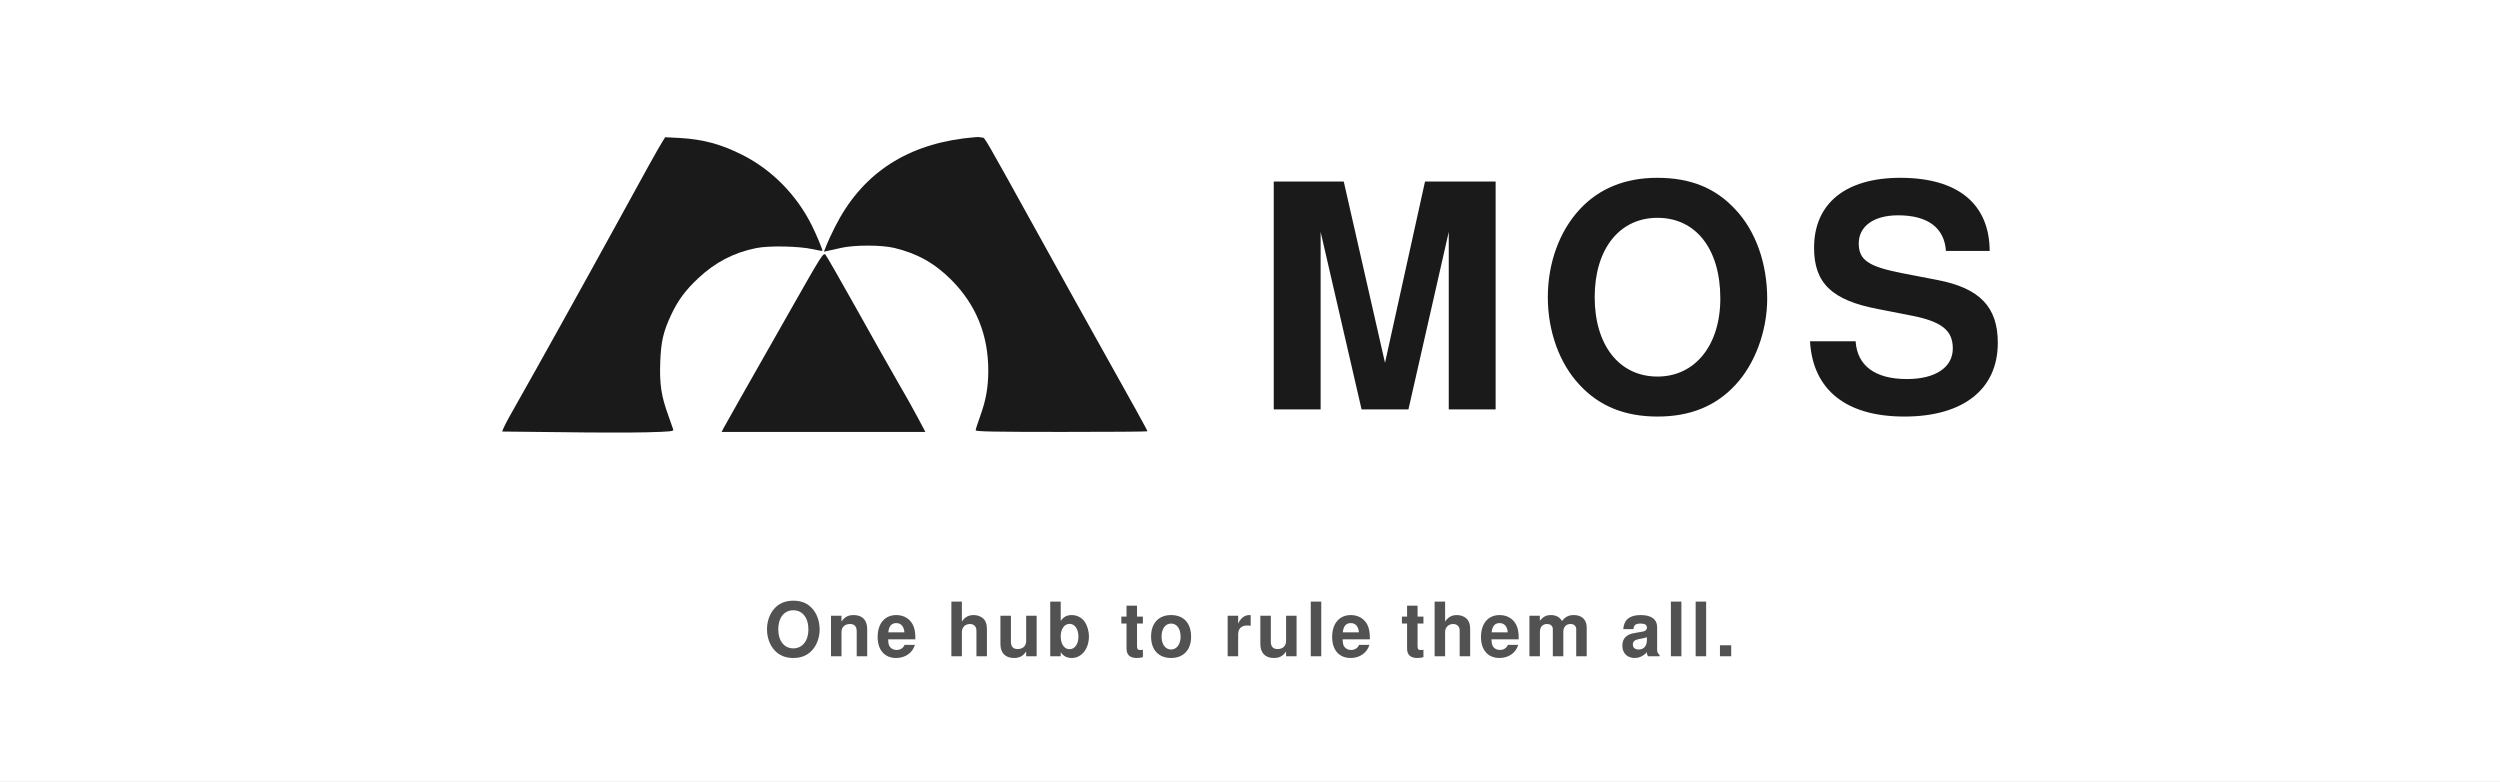
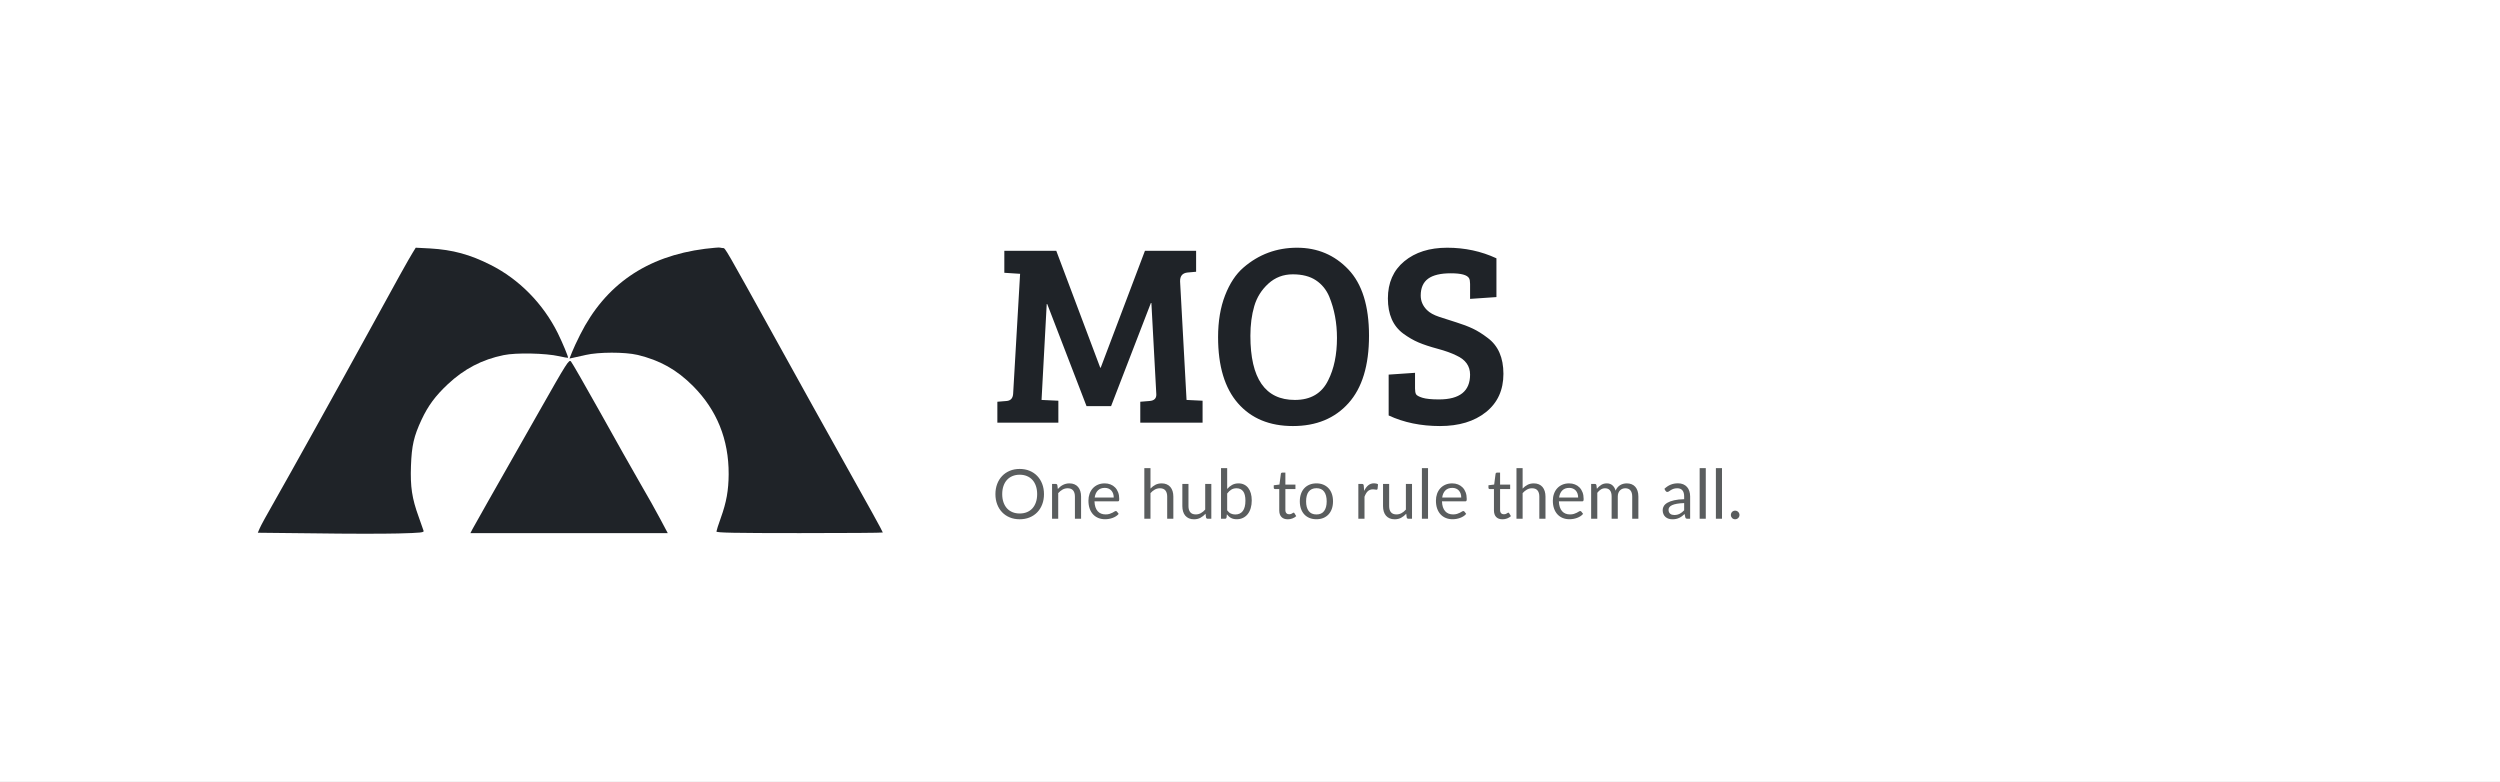
- <svg xmlns="http://www.w3.org/2000/svg" viewBox="0 0 1600 500" width="1600" height="500" role="img" aria-label="MOS Hub templates">
+ <svg xmlns="http://www.w3.org/2000/svg" viewBox="0 0 1600 500" width="1600" height="500" role="img" aria-label="MOS: One hub to rule them all.">
  <rect width="1600" height="500" fill="#ffffff" />
-   <svg x="297" y="70" width="460" height="235" viewBox="0 0 569 290">
-     <g transform="translate(0,290) scale(0.1,-0.1)" fill="#1a1a1a">
+   <g transform="translate(141.43,141.54) scale(0.78293)">
+     <g transform="translate(0,290) scale(0.1,-0.1)" fill="#1f2328">
      <path d="M3957 2674 c-478 -61 -816 -294 -1021 -702 -26 -51 -56 -116 -67 -144 l-20 -51 28 6 c15 4 62 14 103 23 108 25 321 25 424 1 184 -44 322 -121 456 -256 194 -196 291 -435 290 -720 -1 -132 -18 -228 -64 -356 -20 -55 -36 -106 -36 -112 0 -10 143 -13 680 -13 374 0 680 2 680 5 0 7 -120 224 -342 620 -102 182 -340 609 -528 950 -421 761 -418 755 -435 755 -7 0 -19 2 -27 4 -7 2 -62 -3 -121 -10z" />
      <path d="M1568 2644 c-30 -48 -132 -230 -358 -644 -259 -472 -659 -1191 -776 -1396 -57 -99 -110 -196 -118 -216 l-15 -35 467 -5 c257 -4 563 -4 680 -1 190 5 213 8 208 22 -3 9 -21 60 -40 114 -55 151 -69 246 -63 417 6 165 23 241 87 378 53 113 112 193 213 288 134 126 281 203 458 239 101 21 342 16 453 -9 38 -9 71 -14 73 -13 4 5 -44 121 -84 202 -120 241 -316 440 -548 557 -170 86 -311 124 -496 135 l-117 6 -24 -39z" />
      <path d="M2600 1343 c-402 -707 -526 -926 -544 -960 l-17 -33 807 0 806 0 -60 113 c-32 61 -106 193 -164 292 -57 99 -205 360 -327 580 -123 220 -231 408 -240 418 -17 17 -29 -1 -261 -410z" />
    </g>
-   </svg>
-   <text x="802" y="262" font-family="Segoe UI, Helvetica, Arial, sans-serif" font-size="200" font-weight="700" letter-spacing="14" fill="#1a1a1a">MOS</text>
-   <text x="800" y="420" text-anchor="middle" font-family="Segoe UI, Helvetica, Arial, sans-serif" font-size="48" font-weight="600" letter-spacing="2.5" fill="#525252">One hub to rule them all.</text>
+   </g>
+   <g transform="translate(635.00,270.52)">
+     <path d="M7.77-110L41.02-110L69.14-35.23L69.47-35.23L97.76-110L130.51-110L130.51-96.60L125.05-96.11Q120.09-95.61 120.26-90.32L124.39-14.56L134.65-14.06L134.65 0L94.78 0L94.78-13.40L100.74-13.89Q105.20-14.23 105.04-18.20L101.89-76.59L101.56-76.59L76.09-10.59L60.38-10.59L35.23-75.92L34.90-75.92L31.59-14.56L42.35-14.06L42.35 0L3.31 0L3.31-13.40L9.26-13.89Q13.07-14.23 13.40-18.36L17.86-95.28L7.77-95.94L7.77-110M195.11-111.98Q214.71-111.98 227.94-98.09Q241.17-84.20 241.17-55.66Q241.17-27.13 228.02-12.49Q214.87 2.15 192.46 2.15Q170.05 2.15 157.31-12.41Q144.57-26.96 144.57-54.75Q144.57-69.97 149.04-81.47Q153.50-92.96 160.78-99.25Q175.50-111.98 195.11-111.98M165.25-55.58Q165.25-14.56 193.70-14.56Q208.92-14.56 215.04-27.13Q220.66-38.21 220.66-54.26Q220.66-68.65 215.70-80.72Q212.89-87.34 207.18-91.14Q201.47-94.95 192.38-94.95Q183.28-94.95 176.74-88.99Q170.21-83.04 167.73-74.60Q165.25-66.17 165.25-55.58M286-14.89Q305.85-14.89 305.85-30.77Q305.85-39.04 297.08-43.01Q292.45-45.32 285.09-47.31Q277.73-49.29 272.85-51.36Q267.97-53.43 263.01-57.07Q253.25-64.35 253.25-79.48Q253.25-94.62 263.75-103.30Q274.26-111.98 291.21-111.98Q308.17-111.98 322.72-105.20L322.72-80.39L305.85-79.23L305.85-88.83Q305.85-91.31 305.19-92.47Q303.37-95.61 293.53-95.61Q283.68-95.61 278.97-92.14Q274.26-88.66 274.26-81.38Q274.26-76.09 278.23-72.12Q280.87-69.47 286.08-67.74Q291.29-66 297.17-64.18Q303.04-62.36 307.59-60.21Q312.14-58.06 317.10-54.26Q327.19-46.81 327.19-31.26Q327.19-15.71 316.02-6.78Q304.86 2.15 286.58 2.15Q268.30 2.15 253.74-4.63L253.74-30.77L270.62-31.92L270.62-21.83Q270.62-19.35 271.28-18.20Q271.94-17.04 275.33-15.96Q278.72-14.89 286-14.89" fill="#1f2328" />
+   </g>
+   <g transform="translate(635.00,332)">
+     <path d="M33.15-15.75Q33.15-12.21 32.03-9.25Q30.91-6.29 28.86-4.16Q26.82-2.02 23.95-0.85Q21.08 0.33 17.60 0.33Q14.12 0.33 11.26-0.85Q8.40-2.02 6.36-4.16Q4.31-6.29 3.19-9.25Q2.07-12.21 2.07-15.75Q2.07-19.29 3.19-22.25Q4.31-25.21 6.36-27.36Q8.40-29.50 11.26-30.69Q14.12-31.88 17.60-31.88Q21.08-31.88 23.95-30.69Q26.82-29.50 28.86-27.36Q30.91-25.21 32.03-22.25Q33.15-19.29 33.15-15.75M28.78-15.75Q28.78-18.66 27.98-20.97Q27.19-23.28 25.74-24.87Q24.29-26.47 22.22-27.32Q20.15-28.18 17.60-28.18Q15.07-28.18 13-27.32Q10.93-26.47 9.47-24.87Q8.01-23.28 7.22-20.97Q6.42-18.66 6.42-15.75Q6.42-12.85 7.22-10.55Q8.01-8.25 9.47-6.65Q10.93-5.06 13-4.21Q15.07-3.37 17.60-3.37Q20.15-3.37 22.22-4.21Q24.29-5.06 25.74-6.65Q27.19-8.25 27.98-10.55Q28.78-12.85 28.78-15.75M41.71-21.47L42.02-19.05Q42.75-19.87 43.56-20.53Q44.37-21.19 45.29-21.66Q46.20-22.13 47.22-22.38Q48.25-22.64 49.43-22.64Q51.26-22.64 52.66-22.03Q54.05-21.43 54.99-20.32Q55.92-19.21 56.41-17.64Q56.89-16.08 56.89-14.19L56.89 0L52.95 0L52.95-14.19Q52.95-16.72 51.80-18.12Q50.64-19.51 48.29-19.51Q46.55-19.51 45.05-18.68Q43.54-17.84 42.26-16.41L42.26 0L38.32 0L38.32-22.29L40.68-22.29Q41.51-22.29 41.71-21.47M65.60-13.57L77.79-13.57Q77.79-14.94 77.41-16.07Q77.02-17.20 76.28-18.03Q75.55-18.85 74.49-19.30Q73.44-19.76 72.09-19.76Q69.28-19.76 67.64-18.12Q66-16.48 65.60-13.57M79.86-4.55L80.96-3.12Q80.23-2.24 79.22-1.59Q78.21-0.95 77.06-0.53Q75.90-0.11 74.67 0.10Q73.44 0.31 72.23 0.31Q69.92 0.31 67.97-0.47Q66.02-1.25 64.60-2.76Q63.18-4.27 62.39-6.49Q61.60-8.71 61.60-11.59Q61.60-13.93 62.31-15.95Q63.03-17.97 64.37-19.46Q65.71-20.94 67.65-21.79Q69.59-22.64 72.01-22.64Q74.01-22.64 75.71-21.97Q77.42-21.30 78.66-20.03Q79.90-18.77 80.61-16.91Q81.31-15.05 81.31-12.67Q81.31-11.75 81.11-11.44Q80.92-11.13 80.37-11.13L65.47-11.13Q65.54-9.02 66.06-7.46Q66.57-5.90 67.50-4.85Q68.42-3.81 69.70-3.29Q70.97-2.77 72.56-2.77Q74.03-2.77 75.10-3.11Q76.16-3.45 76.93-3.85Q77.70-4.25 78.22-4.59Q78.74-4.93 79.11-4.93Q79.60-4.93 79.86-4.55M101.31-32.41L101.31-19.32Q102.74-20.83 104.48-21.74Q106.22-22.64 108.48-22.64Q110.31-22.64 111.70-22.03Q113.10-21.43 114.04-20.32Q114.97-19.21 115.46-17.64Q115.94-16.08 115.94-14.19L115.94 0L112 0L112-14.19Q112-16.72 110.85-18.12Q109.69-19.51 107.34-19.51Q105.60-19.51 104.09-18.68Q102.59-17.84 101.31-16.41L101.31 0L97.37 0L97.37-32.41L101.31-32.41M136.33-22.29L140.25-22.29L140.25 0L137.92 0Q137.08 0 136.86-0.81L136.55-3.21Q135.10-1.61 133.30-0.63Q131.49 0.35 129.16 0.35Q127.34 0.35 125.94-0.25Q124.54-0.86 123.60-1.96Q122.65-3.06 122.18-4.62Q121.70-6.18 121.70-8.07L121.70-22.29L125.62-22.29L125.62-8.07Q125.62-5.54 126.78-4.16Q127.93-2.77 130.31-2.77Q132.04-2.77 133.55-3.60Q135.06-4.42 136.33-5.87L136.33-22.29M150.39-16.15L150.39-5.37Q151.47-3.92 152.76-3.32Q154.04-2.73 155.58-2.73Q158.73-2.73 160.40-4.95Q162.07-7.17 162.07-11.57Q162.07-15.66 160.59-17.59Q159.10-19.51 156.35-19.51Q154.44-19.51 153.02-18.63Q151.60-17.75 150.39-16.15M150.39-32.41L150.39-19.07Q151.80-20.70 153.57-21.67Q155.34-22.64 157.65-22.64Q159.61-22.64 161.18-21.89Q162.76-21.14 163.86-19.72Q164.96-18.30 165.54-16.28Q166.12-14.26 166.12-11.73Q166.12-9.02 165.46-6.80Q164.80-4.58 163.56-3Q162.32-1.43 160.53-0.56Q158.75 0.31 156.53 0.31Q154.33 0.31 152.82-0.52Q151.32-1.34 150.19-2.86L150-0.84Q149.82 0 148.98 0L146.45 0L146.45-32.41L150.39-32.41M189.20 0.35Q186.56 0.35 185.14-1.12Q183.72-2.60 183.72-5.37L183.72-19.01L181.04-19.01Q180.69-19.01 180.44-19.22Q180.20-19.43 180.20-19.87L180.20-21.43L183.85-21.89L184.76-28.78Q184.82-29.11 185.05-29.31Q185.28-29.52 185.66-29.52L187.64-29.52L187.64-21.85L194.08-21.85L194.08-19.01L187.64-19.01L187.64-5.63Q187.64-4.22 188.32-3.54Q189-2.86 190.08-2.86Q190.70-2.86 191.15-3.02Q191.60-3.19 191.93-3.39Q192.26-3.59 192.49-3.75Q192.72-3.92 192.90-3.92Q193.20-3.92 193.45-3.54L194.59-1.67Q193.58-0.73 192.15-0.19Q190.72 0.35 189.20 0.35M207.53-22.64Q209.97-22.64 211.93-21.82Q213.88-21.01 215.27-19.51Q216.66-18.02 217.39-15.89Q218.13-13.77 218.13-11.15Q218.13-8.51 217.39-6.40Q216.66-4.29 215.27-2.79Q213.88-1.30 211.93-0.49Q209.97 0.31 207.53 0.31Q205.06 0.31 203.09-0.49Q201.12-1.30 199.74-2.79Q198.35-4.29 197.62-6.40Q196.88-8.51 196.88-11.15Q196.88-13.77 197.62-15.89Q198.35-18.02 199.74-19.51Q201.12-21.01 203.09-21.82Q205.06-22.64 207.53-22.64M207.53-2.75Q210.83-2.75 212.45-4.96Q214.08-7.17 214.08-11.13Q214.08-15.11 212.45-17.34Q210.83-19.56 207.53-19.56Q205.85-19.56 204.61-18.99Q203.37-18.41 202.54-17.34Q201.72-16.26 201.31-14.68Q200.90-13.11 200.90-11.13Q200.90-7.17 202.54-4.96Q204.18-2.75 207.53-2.75M237.80-21.21L238.06-17.82Q239.12-20.11 240.66-21.39Q242.20-22.68 244.42-22.68Q245.12-22.68 245.77-22.53Q246.42-22.37 246.93-22.04L246.64-19.12Q246.51-18.57 245.98-18.57Q245.67-18.57 245.08-18.70Q244.49-18.83 243.74-18.83Q242.68-18.83 241.86-18.52Q241.03-18.22 240.38-17.61Q239.73-17.01 239.22-16.11Q238.70-15.22 238.28-14.08L238.28 0L234.34 0L234.34-22.29L236.59-22.29Q237.23-22.29 237.47-22.04Q237.71-21.80 237.80-21.21M264.77-22.29L268.69-22.29L268.69 0L266.35 0Q265.52 0 265.30-0.81L264.99-3.21Q263.54-1.61 261.73-0.63Q259.93 0.35 257.60 0.35Q255.77 0.35 254.38-0.25Q252.98-0.86 252.03-1.96Q251.09-3.06 250.61-4.62Q250.14-6.18 250.14-8.07L250.14-22.29L254.06-22.29L254.06-8.07Q254.06-5.54 255.21-4.16Q256.37-2.77 258.74-2.77Q260.48-2.77 261.99-3.60Q263.49-4.42 264.77-5.87L264.77-22.29M275.02-32.41L278.94-32.41L278.94 0L275.02 0L275.02-32.41M288-13.57L300.19-13.57Q300.19-14.94 299.81-16.07Q299.42-17.20 298.68-18.03Q297.95-18.85 296.89-19.30Q295.83-19.76 294.49-19.76Q291.68-19.76 290.04-18.12Q288.40-16.48 288-13.57M302.26-4.55L303.36-3.12Q302.63-2.24 301.62-1.59Q300.61-0.95 299.45-0.53Q298.30-0.11 297.07 0.10Q295.83 0.31 294.62 0.31Q292.31 0.31 290.37-0.47Q288.42-1.25 287-2.76Q285.58-4.27 284.79-6.49Q284-8.71 284-11.59Q284-13.93 284.71-15.95Q285.43-17.97 286.77-19.46Q288.11-20.94 290.05-21.79Q291.98-22.64 294.40-22.64Q296.41-22.64 298.11-21.97Q299.82-21.30 301.06-20.03Q302.30-18.77 303.01-16.91Q303.71-15.05 303.71-12.67Q303.71-11.75 303.51-11.44Q303.31-11.13 302.76-11.13L287.87-11.13Q287.94-9.02 288.45-7.46Q288.97-5.90 289.89-4.85Q290.82-3.81 292.09-3.29Q293.37-2.77 294.95-2.77Q296.43-2.77 297.50-3.11Q298.56-3.45 299.33-3.85Q300.10-4.25 300.62-4.59Q301.14-4.93 301.51-4.93Q301.99-4.93 302.26-4.55M326.61 0.35Q323.97 0.35 322.55-1.12Q321.13-2.60 321.13-5.37L321.13-19.01L318.45-19.01Q318.10-19.01 317.86-19.22Q317.61-19.43 317.61-19.87L317.61-21.43L321.27-21.89L322.17-28.78Q322.23-29.11 322.47-29.31Q322.70-29.52 323.07-29.52L325.05-29.52L325.05-21.85L331.50-21.85L331.50-19.01L325.05-19.01L325.05-5.63Q325.05-4.22 325.73-3.54Q326.41-2.86 327.49-2.86Q328.11-2.86 328.56-3.02Q329.01-3.19 329.34-3.39Q329.67-3.59 329.90-3.75Q330.13-3.92 330.31-3.92Q330.62-3.92 330.86-3.54L332-1.67Q330.99-0.73 329.56-0.19Q328.13 0.35 326.61 0.35M339.48-32.41L339.48-19.32Q340.91-20.83 342.65-21.74Q344.39-22.64 346.65-22.64Q348.48-22.64 349.88-22.03Q351.27-21.43 352.21-20.32Q353.14-19.21 353.63-17.64Q354.11-16.08 354.11-14.19L354.11 0L350.17 0L350.17-14.19Q350.17-16.72 349.02-18.12Q347.86-19.51 345.51-19.51Q343.77-19.51 342.26-18.68Q340.76-17.84 339.48-16.41L339.48 0L335.54 0L335.54-32.41L339.48-32.41M362.82-13.57L375.01-13.57Q375.01-14.94 374.63-16.07Q374.24-17.20 373.51-18.03Q372.77-18.85 371.71-19.30Q370.66-19.76 369.31-19.76Q366.50-19.76 364.86-18.12Q363.22-16.48 362.82-13.57M377.08-4.55L378.18-3.12Q377.45-2.24 376.44-1.59Q375.43-0.95 374.28-0.53Q373.12-0.11 371.89 0.10Q370.66 0.31 369.45 0.31Q367.14 0.31 365.19-0.47Q363.24-1.25 361.82-2.76Q360.40-4.27 359.61-6.49Q358.82-8.71 358.82-11.59Q358.82-13.93 359.54-15.95Q360.25-17.97 361.59-19.46Q362.93-20.94 364.87-21.79Q366.81-22.64 369.23-22.64Q371.23-22.64 372.93-21.97Q374.64-21.30 375.88-20.03Q377.12-18.77 377.83-16.91Q378.53-15.05 378.53-12.67Q378.53-11.75 378.33-11.44Q378.14-11.13 377.59-11.13L362.69-11.13Q362.76-9.02 363.28-7.46Q363.79-5.90 364.72-4.85Q365.64-3.81 366.92-3.29Q368.19-2.77 369.78-2.77Q371.25-2.77 372.32-3.11Q373.38-3.45 374.15-3.85Q374.92-4.25 375.44-4.59Q375.96-4.93 376.33-4.93Q376.82-4.93 377.08-4.55M387.27 0L383.33 0L383.33-22.29L385.68-22.29Q386.52-22.29 386.72-21.47L387-19.18Q388.23-20.70 389.77-21.67Q391.31-22.64 393.34-22.64Q395.58-22.64 396.98-21.38Q398.38-20.13 398.99-18Q399.48-19.21 400.24-20.09Q400.99-20.97 401.94-21.54Q402.89-22.11 403.95-22.37Q405.02-22.64 406.12-22.64Q407.88-22.64 409.25-22.08Q410.63-21.52 411.59-20.44Q412.54-19.36 413.05-17.79Q413.56-16.21 413.56-14.19L413.56 0L409.62 0L409.62-14.19Q409.62-16.81 408.47-18.16Q407.33-19.51 405.17-19.51Q404.21-19.51 403.34-19.17Q402.47-18.83 401.81-18.17Q401.15-17.51 400.76-16.51Q400.38-15.51 400.38-14.19L400.38 0L396.44 0L396.44-14.19Q396.44-16.87 395.36-18.19Q394.28-19.51 392.22-19.51Q390.76-19.51 389.53-18.73Q388.30-17.95 387.27-16.61L387.27 0M442.86-5.41L442.86-10.03Q440.15-9.94 438.25-9.60Q436.35-9.26 435.15-8.71Q433.95-8.16 433.41-7.41Q432.87-6.67 432.87-5.74Q432.87-4.86 433.16-4.22Q433.44-3.59 433.94-3.18Q434.43-2.77 435.11-2.58Q435.78-2.40 436.55-2.40Q437.58-2.40 438.44-2.61Q439.30-2.82 440.06-3.21Q440.81-3.61 441.51-4.16Q442.20-4.71 442.86-5.41M430.91-17.89L430.21-19.14Q432.06-20.92 434.19-21.80Q436.33-22.68 438.92-22.68Q440.79-22.68 442.24-22.07Q443.70-21.45 444.69-20.35Q445.68-19.25 446.18-17.69Q446.69-16.13 446.69-14.26L446.69 0L444.95 0Q444.38 0 444.07-0.19Q443.76-0.37 443.59-0.92L443.15-3.04Q442.27-2.22 441.43-1.59Q440.59-0.97 439.67-0.54Q438.75-0.11 437.70 0.12Q436.66 0.35 435.38 0.35Q434.08 0.35 432.94-0.01Q431.79-0.37 430.95-1.10Q430.10-1.83 429.61-2.94Q429.11-4.05 429.11-5.57Q429.11-6.89 429.84-8.11Q430.56-9.33 432.19-10.27Q433.82-11.22 436.44-11.82Q439.05-12.43 442.86-12.52L442.86-14.26Q442.86-16.85 441.74-18.18Q440.62-19.51 438.46-19.51Q437.01-19.51 436.03-19.15Q435.05-18.79 434.33-18.34Q433.62-17.89 433.10-17.52Q432.59-17.16 432.08-17.16Q431.68-17.16 431.40-17.37Q431.11-17.58 430.91-17.89M452.78-32.41L456.70-32.41L456.70 0L452.78 0L452.78-32.41M463.17-32.41L467.08-32.41L467.08 0L463.17 0L463.17-32.41M472.76-2.42Q472.76-2.99 472.97-3.50Q473.18-4 473.54-4.38Q473.90-4.75 474.41-4.97Q474.91-5.19 475.49-5.19Q476.06-5.19 476.56-4.97Q477.07-4.75 477.44-4.38Q477.82-4 478.04-3.50Q478.26-2.99 478.26-2.42Q478.26-1.83 478.04-1.33Q477.82-0.84 477.44-0.46Q477.07-0.09 476.56 0.12Q476.06 0.33 475.49 0.33Q474.91 0.33 474.41 0.12Q473.90-0.09 473.54-0.46Q473.18-0.84 472.97-1.33Q472.76-1.83 472.76-2.42" fill="#5a5d5e" />
+   </g>
</svg>
